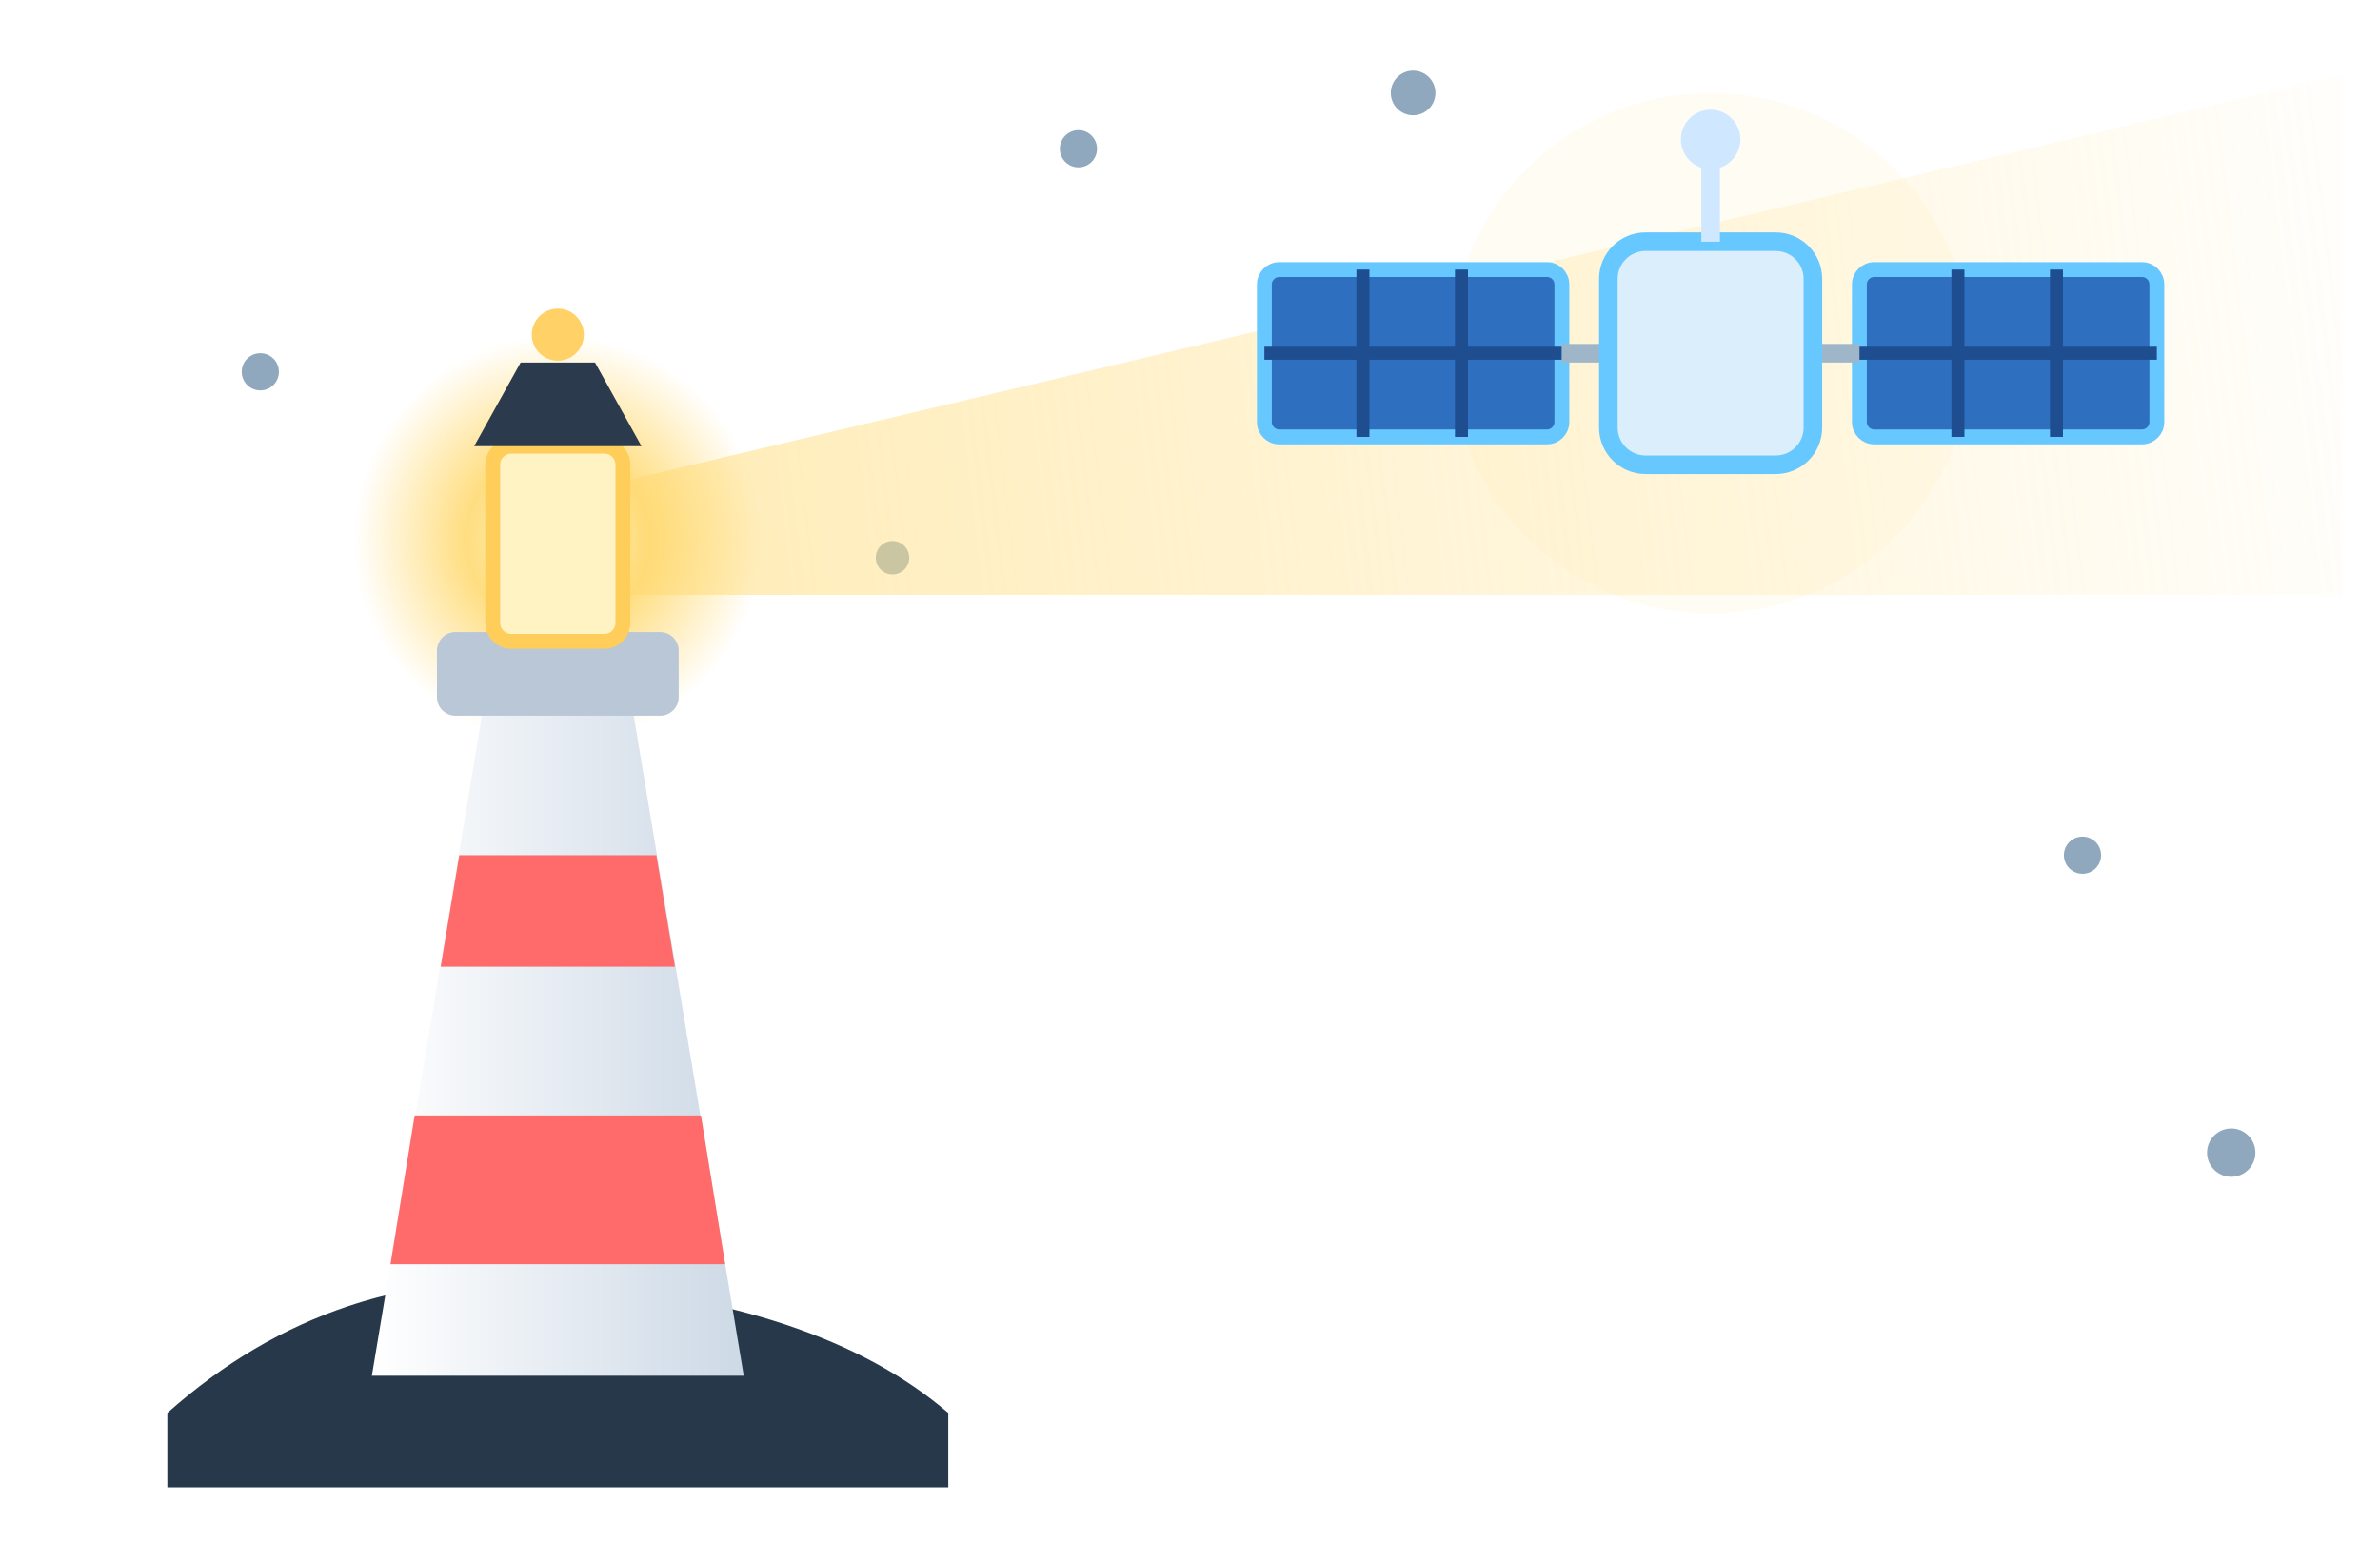
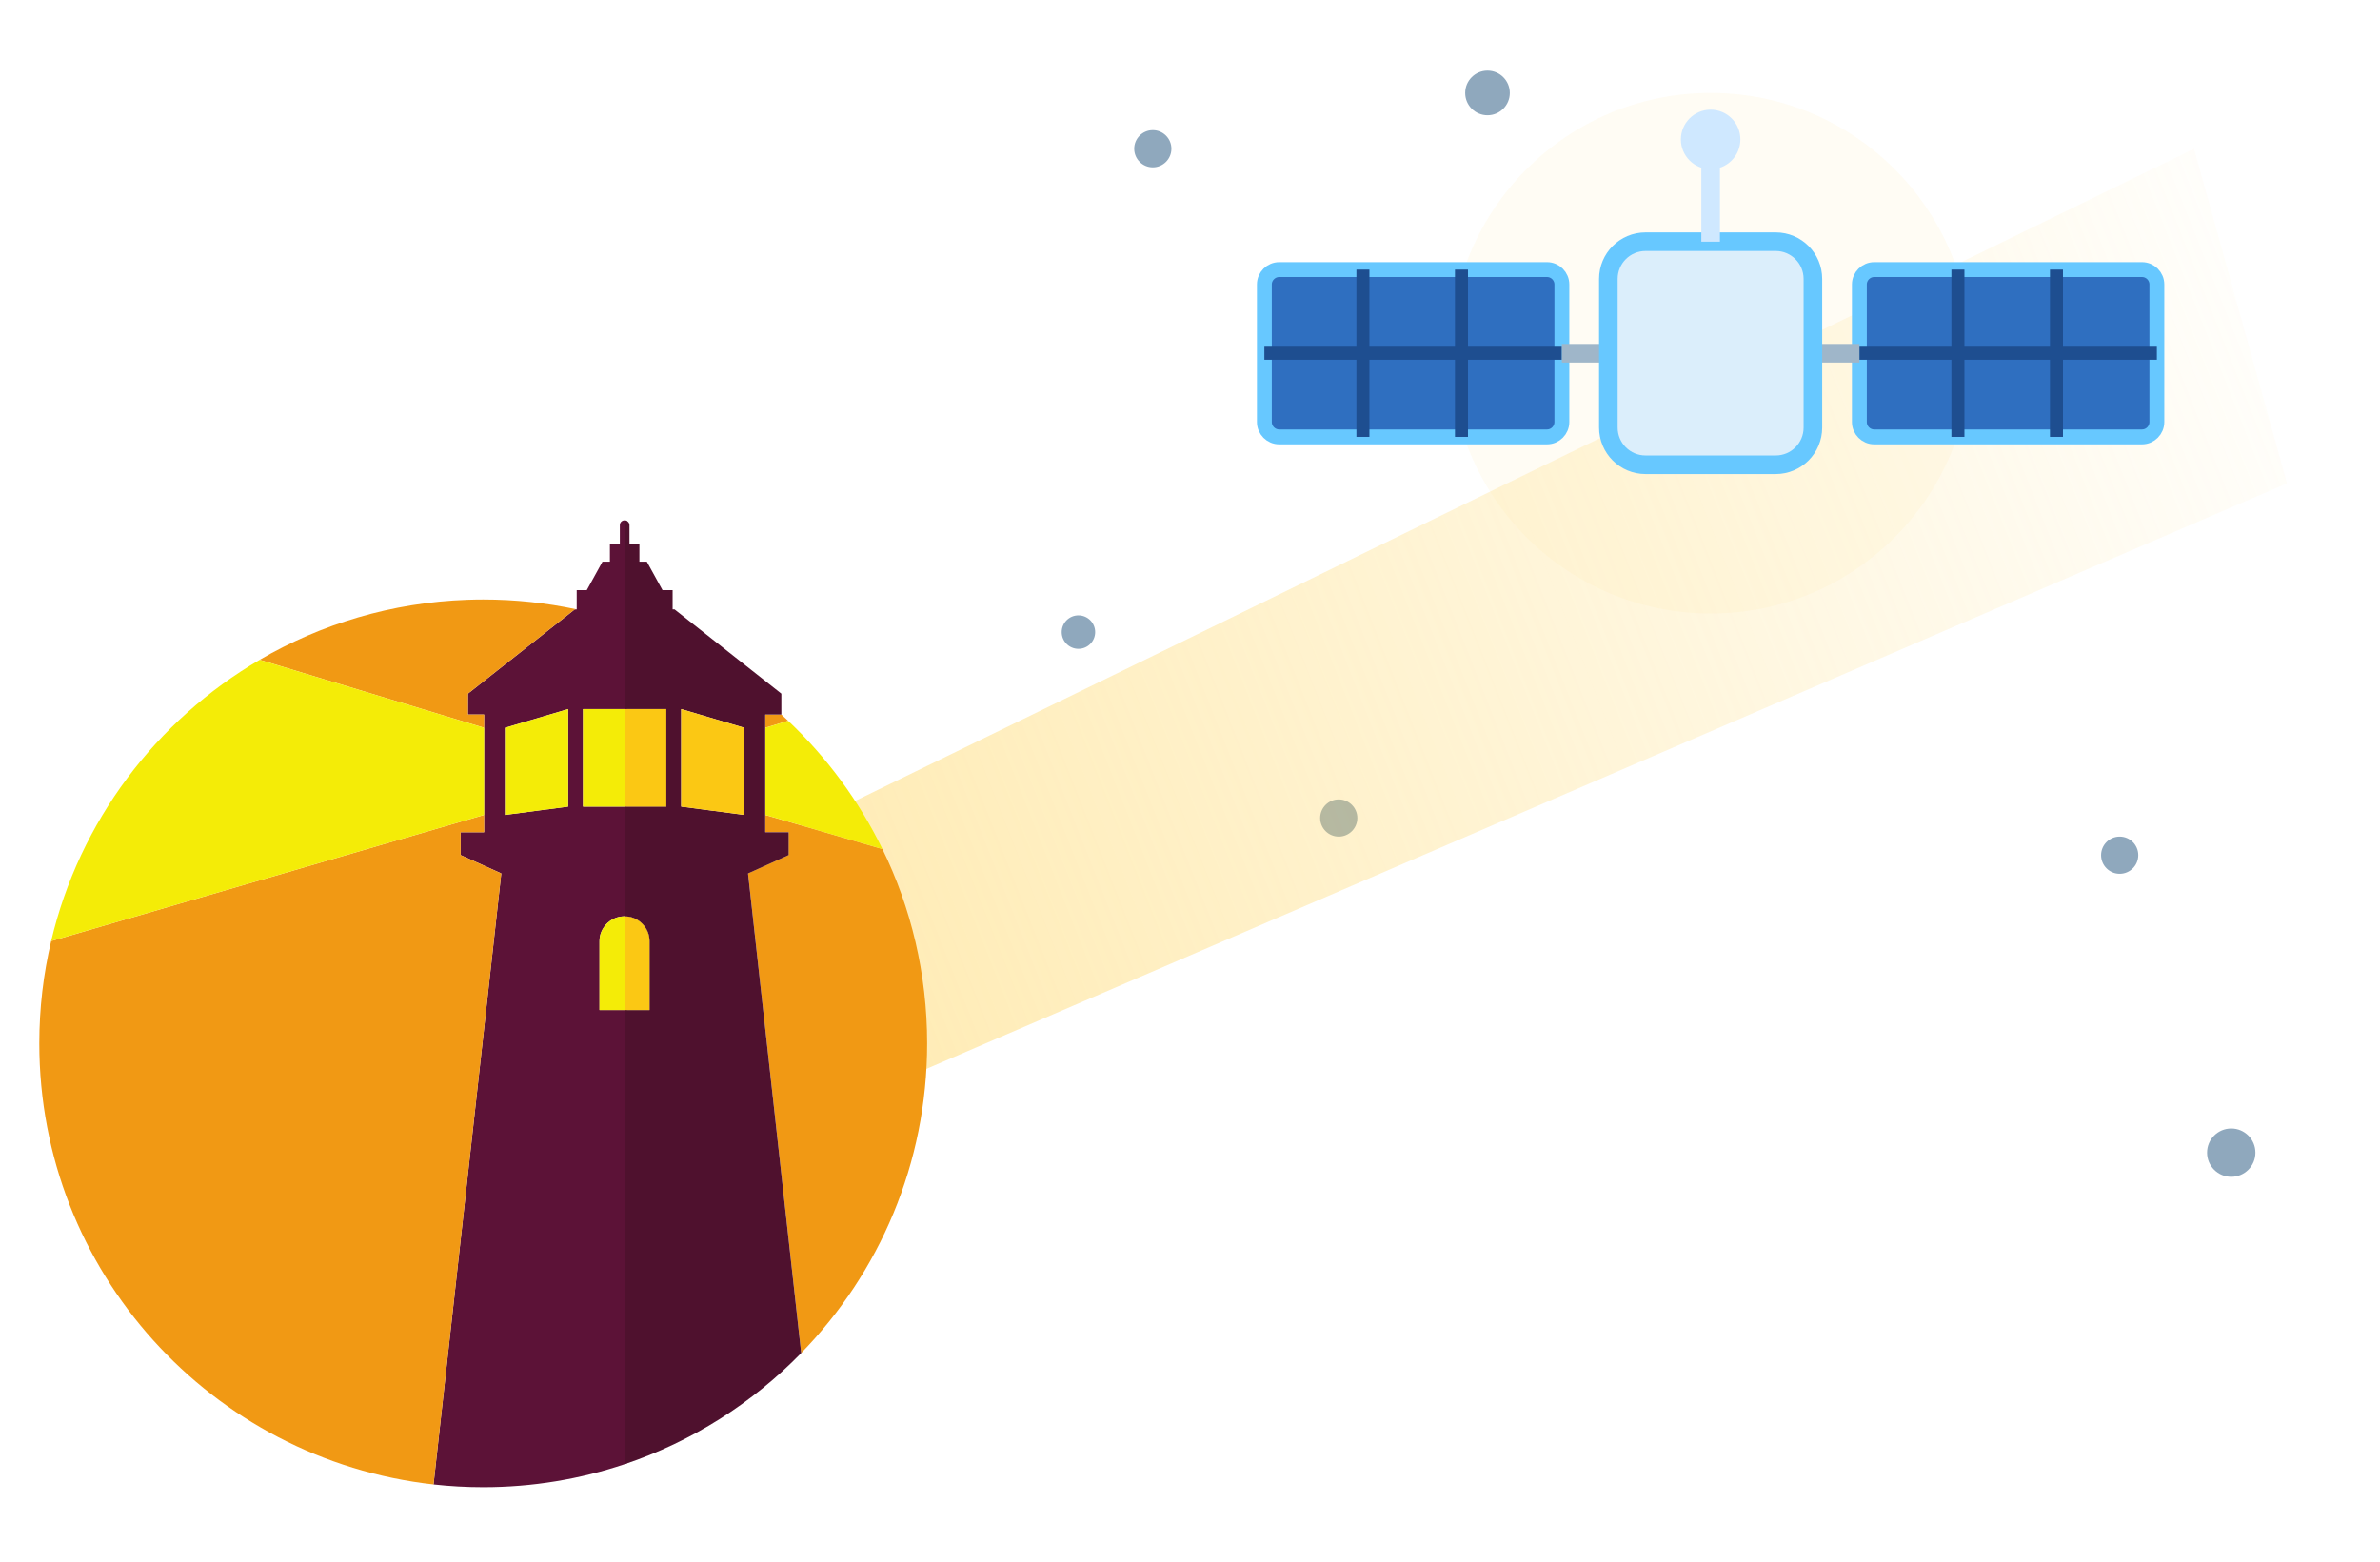
<svg xmlns="http://www.w3.org/2000/svg" viewBox="0 0 128 84" fill="none" role="img" aria-label="NAZAR">
  <defs>
-     <radialGradient id="nz-glow" cx="50%" cy="50%" r="50%">
-       <stop offset="0%" stop-color="#fff7d6" stop-opacity="1" />
-       <stop offset="45%" stop-color="#ffd86b" stop-opacity="0.85" />
-       <stop offset="100%" stop-color="#ffd86b" stop-opacity="0" />
-     </radialGradient>
-     <linearGradient id="nz-beam" x1="33" y1="29" x2="126" y2="18" gradientUnits="userSpaceOnUse">
-       <stop offset="0%" stop-color="#ffe08a" stop-opacity="0.62" />
-       <stop offset="100%" stop-color="#ffe08a" stop-opacity="0.04" />
-     </linearGradient>
-     <linearGradient id="nz-tower" x1="20" y1="0" x2="40" y2="0" gradientUnits="userSpaceOnUse">
-       <stop offset="0%" stop-color="#ffffff" />
-       <stop offset="100%" stop-color="#cdd9e6" />
+     <linearGradient id="nz-beam" x1="34" y1="48" x2="120" y2="14" gradientUnits="userSpaceOnUse">
+       <stop offset="0%" stop-color="#ffd86b" stop-opacity="0.55" />
+       <stop offset="100%" stop-color="#ffd86b" stop-opacity="0.03" />
    </linearGradient>
  </defs>
  <g fill="#8fa8bd">
-     <circle cx="58" cy="8" r="1" />
-     <circle cx="76" cy="5" r="1.2" />
-     <circle cx="112" cy="46" r="1" />
+     <circle cx="62" cy="8" r="1" />
+     <circle cx="80" cy="5" r="1.2" />
+     <circle cx="114" cy="46" r="1" />
    <circle cx="120" cy="62" r="1.3" />
-     <circle cx="48" cy="30" r="0.9" />
-     <circle cx="14" cy="20" r="1" />
+     <circle cx="58" cy="34" r="0.9" />
+     <circle cx="72" cy="44" r="1" />
  </g>
-   <path d="M33 26 L126 4 L126 32 L33 32 Z" fill="url(#nz-beam)" />
-   <circle cx="30" cy="29" r="11" fill="url(#nz-glow)" />
-   <path d="M9 76 Q18 68 30 69 Q44 70 51 76 L51 80 L9 80 Z" fill="#26384a" />
-   <path d="M20 74 L40 74 L34 38 L26 38 Z" fill="url(#nz-tower)" />
-   <path d="M22.3 60 L37.7 60 L39 68 L21 68 Z" fill="#ff6b6b" />
-   <path d="M24.7 46 L35.3 46 L36.3 52 L23.7 52 Z" fill="#ff6b6b" />
-   <rect x="23.5" y="34" width="13" height="4.5" rx="1" fill="#b9c7d6" />
-   <rect x="26.5" y="24" width="7" height="10.5" rx="1" fill="#fff3c4" />
-   <rect x="26.5" y="24" width="7" height="10.5" rx="1" fill="none" stroke="#ffce5a" stroke-width="0.8" />
-   <path d="M25.5 24 L34.5 24 L32 19.5 L28 19.5 Z" fill="#2b3b4d" />
-   <circle cx="30" cy="18" r="1.4" fill="#ffd166" />
+   <path d="M40 46 L118 8 L123 26 L44 60 Z" fill="url(#nz-beam)" />
+   <svg x="2" y="28" width="48" height="52" viewBox="31.5 23.9 134.6 146.6">
+     <g transform="matrix(1.333333,0,0,-1.333333,0,194.36)">
+       <g transform="scale(0.1)">
+         <path d="m 904.148,1064.02 0.024,-110.934 h 44.766 v 110.934 h -44.79" style="fill:#5c1237;fill-opacity:1;fill-rule:nonzero;stroke:none" id="path12" />
+         <path d="m 929.844,721.715 v 78.496 c 0,14.238 -11.297,26.629 -25.672,27.891 l 0.016,-106.387 h 25.656" style="fill:#5c1237;fill-opacity:1;fill-rule:nonzero;stroke:none" id="path14" />
+         <path d="M 837.336,1057.5 V 953.102 l -71.801,-9.434 v 99.102 l 49.778,14.73 22.023,6.52 z m 16.902,-104.414 v 110.934 h 49.91 l -0.015,213.96 c -0.813,0.44 -1.738,0.69 -2.707,0.69 -3.028,0 -5.321,-2.44 -5.321,-5.47 v -21.67 h -11.292 v -19.82 h -8.434 l -17.856,-32.43 h -11.46 v -21.84 h -0.059 -2.094 l -121.512,-95.87 -0.046,-23.73 h 18.418 v -0.34 -14.73 -99.102 -19.727 h -26.68 v -25.968 l 46.211,-20.86 -77.055,-694.953 c 18.559,-2.058 37.402,-3.121 56.508,-3.121 56.172,0 110.191,9.18 160.672,26.109 0.937,0.313 1.875,0.641 2.812,0.961 l -0.05,515.606 h -2.704 -0.058 -27.727 -0.703 v 78.496 c 0,14.43 11.594,27.016 26.25,27.98 0.617,0.067 1.547,0.145 2.18,0.145 0.019,0 0.027,0 0.058,0 0.633,0 1.496,-0.078 2.121,-0.145 0.196,-0.011 0.379,-0.078 0.567,-0.089 v 124.984 h -2.746 -47.188" style="fill:#5c1237;fill-opacity:1;fill-rule:nonzero;stroke:none" id="path16" />
+         <path d="m 722.605,1188.32 c -85.867,-3.03 -166.277,-27.52 -236.035,-68.26 l 255.2,-77.29 v 14.73 0.34 h -18.418 l 0.046,23.73 121.512,95.87 h 2.094 c -34.262,7.33 -69.809,11.21 -106.25,11.21 -6.074,0 -12.121,-0.12 -18.149,-0.33" style="fill:#f19914;fill-opacity:1;fill-rule:nonzero;stroke:none" id="path18" />
+         <path d="m 1079.79,1057.84 v 0 h -18.37 v -15.07 l 26.1,7.92 c -2.55,2.41 -5.13,4.8 -7.73,7.15" style="fill:#f19914;fill-opacity:1;fill-rule:nonzero;stroke:none" id="path20" />
+         <path d="m 1194.76,904.785 -133.34,38.883 v -19.727 h 26.67 v -25.968 l -46.21,-20.86 60.47,-545.504 c 88.62,90.95 143.21,215.223 143.21,352.235 0,79.238 -18.27,154.207 -50.8,220.941" style="fill:#f19914;fill-opacity:1;fill-rule:nonzero;stroke:none" id="path22" />
+         <path d="m 715.09,923.941 h 26.68 v 19.727 L 249.434,800.195 c -8.821,-37.351 -13.489,-76.308 -13.489,-116.351 0,-259.696 196.106,-473.582 448.301,-501.684 l 77.055,694.953 -46.211,20.86 v 25.968" style="fill:#f19914;fill-opacity:1;fill-rule:nonzero;stroke:none" id="path24" />
+         <path d="M 249.434,800.195 741.77,943.668 v 99.102 l -255.2,77.29 C 368.918,1051.37 281.57,936.441 249.434,800.195" style="fill:#f4ec07;fill-opacity:1;fill-rule:nonzero;stroke:none" id="path26" />
+         <path d="m 1087.52,1050.69 -26.1,-7.92 v -99.102 l 133.34,-38.883 c -26.8,54.965 -63.29,104.345 -107.24,145.905" style="fill:#f4ec07;fill-opacity:1;fill-rule:nonzero;stroke:none" id="path28" />
+         <path d="m 1037.65,943.668 -71.759,9.43 v 110.922 l 22.007,-6.52 49.752,-14.73 z m 4.23,-66.555 46.21,20.86 v 25.968 h -26.67 v 19.727 99.102 14.73 0.34 h 18.37 v 0 0.02 22.2 l -0.01,1.51 -121.51,95.87 h -2.149 v 21.84 h -11.473 l -17.851,32.43 h -8.43 v 19.82 H 907.07 v 21.67 c 0,3.03 -2.629,5.47 -5.644,5.47 v -116.13 -98.52 h 47.512 v -6.52 -104.414 h -47.512 v -124.75 c 0.019,0 0.027,0 0.058,0 0.633,0 1.496,-0.078 2.121,-0.145 14.649,-0.964 26.239,-13.55 26.239,-27.98 v -78.496 h -28.36 -0.058 V 205.148 c 76.914,25.801 145.564,69.633 200.924,126.461 l -60.47,545.504" style="fill:#4f112e;fill-opacity:1;fill-rule:nonzero;stroke:none" id="path30" />
+         <path d="m 987.898,1057.5 -22.007,6.52 V 953.098 l 71.759,-9.43 v 99.102 l -49.752,14.73" style="fill:#fbc814;fill-opacity:1;fill-rule:nonzero;stroke:none" id="path32" />
+         <path d="m 903.605,828.191 c -0.625,0.067 -1.542,0.145 -2.179,0.145 V 721.715 h 28.418 v 78.496 c 0,14.43 -11.59,27.016 -26.239,27.98" style="fill:#fbc814;fill-opacity:1;fill-rule:nonzero;stroke:none" id="path34" />
+         <path d="M 901.426,1057.5 V 953.086 h 47.512 v 110.934 h -47.512 v -6.52" style="fill:#fbc814;fill-opacity:1;fill-rule:nonzero;stroke:none" id="path36" />
+         <path d="m 765.535,1042.77 v -99.102 l 71.801,9.43 v 110.922 l -22.023,-6.52 -49.778,-14.73" style="fill:#f4ec07;fill-opacity:1;fill-rule:nonzero;stroke:none" id="path38" />
+         <path d="m 901.426,1057.5 v 6.52 H 854.238 V 953.086 h 47.188 V 1057.5" style="fill:#f4ec07;fill-opacity:1;fill-rule:nonzero;stroke:none" id="path40" />
+         <path d="m 872.996,800.211 v -78.496 h 28.43 v 106.621 c -0.633,0 -1.563,-0.078 -2.18,-0.145 -14.656,-0.964 -26.25,-13.55 -26.25,-27.98" style="fill:#f4ec07;fill-opacity:1;fill-rule:nonzero;stroke:none" id="path42" />
+       </g>
+     </g>
+   </svg>
  <g>
    <circle cx="92" cy="19" r="14" fill="#ffe08a" opacity="0.10" />
    <g fill="#2f6fc0" stroke="#67c8ff" stroke-width="0.8">
      <rect x="68" y="14.5" width="16" height="9" rx="0.8" />
      <rect x="100" y="14.5" width="16" height="9" rx="0.8" />
    </g>
    <g stroke="#1e4e90" stroke-width="0.7">
      <line x1="73.3" y1="14.5" x2="73.3" y2="23.5" />
      <line x1="78.6" y1="14.5" x2="78.6" y2="23.5" />
      <line x1="105.3" y1="14.5" x2="105.3" y2="23.5" />
      <line x1="110.6" y1="14.5" x2="110.6" y2="23.5" />
      <line x1="68" y1="19" x2="84" y2="19" />
      <line x1="100" y1="19" x2="116" y2="19" />
    </g>
    <g stroke="#9fb6c9" stroke-width="1">
      <line x1="84" y1="19" x2="86.5" y2="19" />
      <line x1="97.5" y1="19" x2="100" y2="19" />
    </g>
    <rect x="86.5" y="13" width="11" height="12" rx="2" fill="#dbeefb" stroke="#67c8ff" stroke-width="1" />
    <line x1="92" y1="13" x2="92" y2="8.5" stroke="#cfe8ff" stroke-width="1" />
    <circle cx="92" cy="7.5" r="1.6" fill="#cfe8ff" />
  </g>
</svg>
